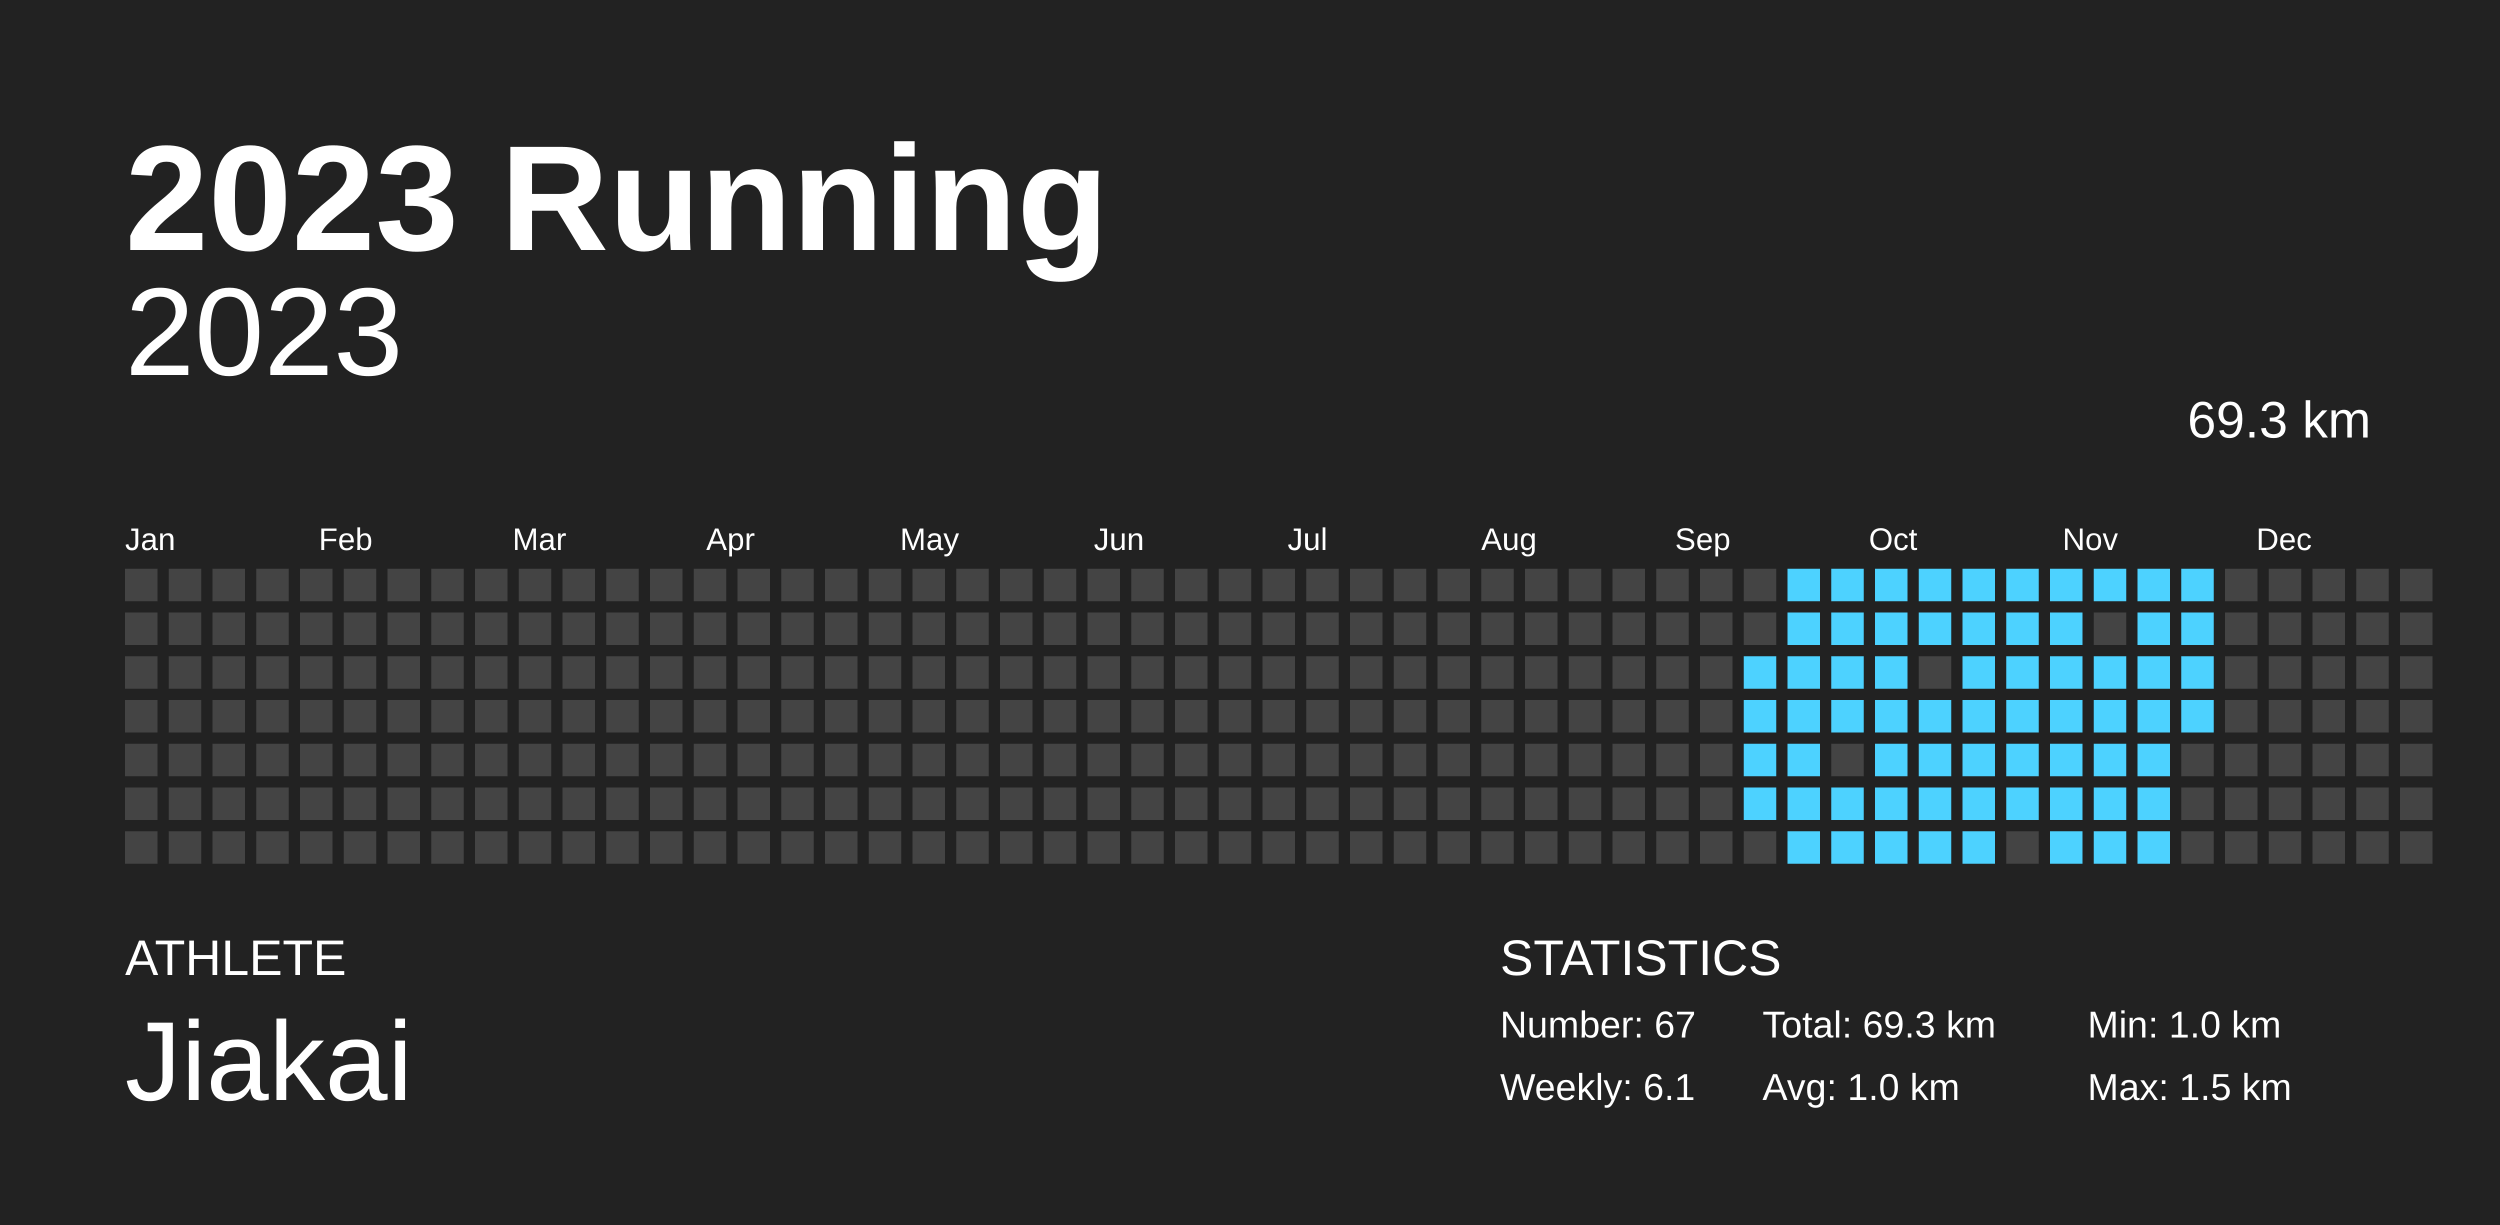
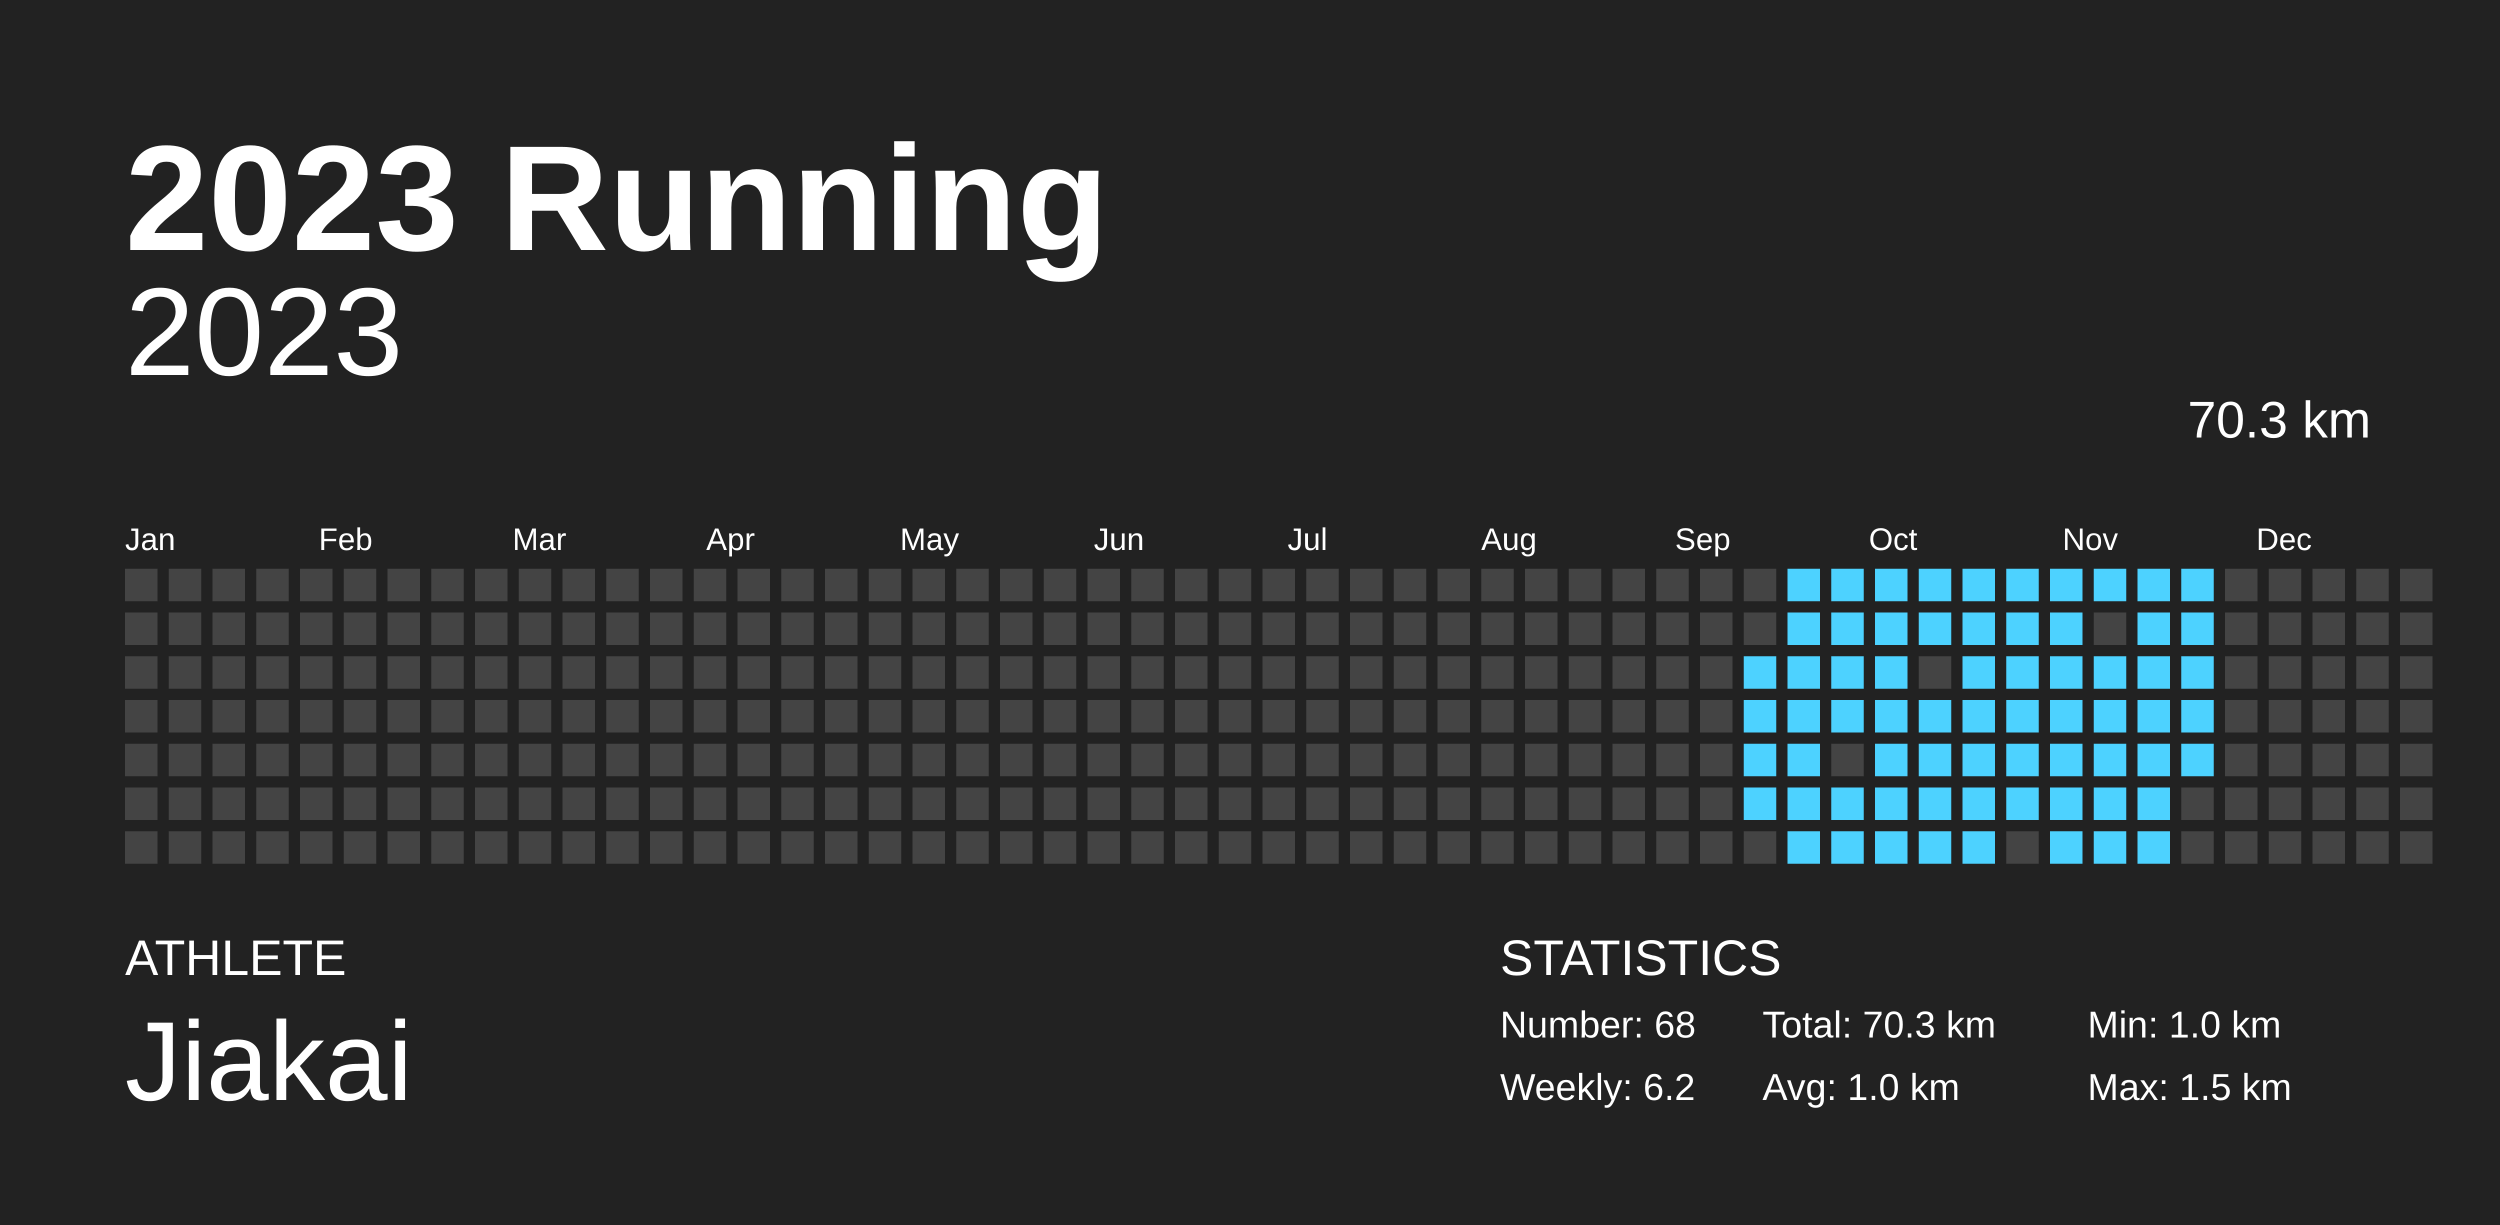
<svg xmlns="http://www.w3.org/2000/svg" baseProfile="full" height="98mm" version="1.1" viewBox="0,0,200,98" width="200mm">
  <defs />
  <rect fill="#222222" height="98" width="200" x="0" y="0" />
  <text fill="#FFFFFF" style="font-size:12px; font-family:Arial; font-weight:bold;" x="10" y="20">2023 Running</text>
  <text fill="#FFFFFF" style="font-size:4px; font-family:Arial" x="10" y="78">ATHLETE</text>
  <text fill="#FFFFFF" style="font-size:9px; font-family:Arial" x="10" y="88">Jiakai</text>
  <text fill="#FFFFFF" style="font-size:4px; font-family:Arial" x="120" y="78">STATISTICS</text>
-   <text fill="#FFFFFF" style="font-size:3px; font-family:Arial" x="120" y="83">Number: 67</text>
-   <text fill="#FFFFFF" style="font-size:3px; font-family:Arial" x="120" y="88">Weekly: 6.1</text>
-   <text fill="#FFFFFF" style="font-size:3px; font-family:Arial" x="141" y="83">Total: 69.3 km</text>
+   <text fill="#FFFFFF" style="font-size:3px; font-family:Arial" x="120" y="83">Number: 68</text>
+   <text fill="#FFFFFF" style="font-size:3px; font-family:Arial" x="120" y="88">Weekly: 6.2</text>
+   <text fill="#FFFFFF" style="font-size:3px; font-family:Arial" x="141" y="83">Total: 70.3 km</text>
  <text fill="#FFFFFF" style="font-size:3px; font-family:Arial" x="141" y="88">Avg: 1.0 km</text>
  <text fill="#FFFFFF" style="font-size:3px; font-family:Arial" x="167" y="83">Min: 1.0 km</text>
  <text fill="#FFFFFF" style="font-size:3px; font-family:Arial" x="167" y="88">Max: 1.5 km</text>
  <text alignment-baseline="hanging" fill="#FFFFFF" style="font-size:10.0px; font-family:Arial;" x="10" y="30">2023</text>
-   <text alignment-baseline="hanging" fill="#FFFFFF" style="font-size:4.125px; font-family:Arial;" x="175" y="35">69.3 km</text>
+   <text alignment-baseline="hanging" fill="#FFFFFF" style="font-size:4.125px; font-family:Arial;" x="175" y="35">70.3 km</text>
  <text fill="#FFFFFF" style="font-size:2.5px; font-family:Arial" x="10.0" y="44">Jan</text>
  <text fill="#FFFFFF" style="font-size:2.5px; font-family:Arial" x="25.5" y="44">Feb</text>
  <text fill="#FFFFFF" style="font-size:2.5px; font-family:Arial" x="41.0" y="44">Mar</text>
  <text fill="#FFFFFF" style="font-size:2.5px; font-family:Arial" x="56.5" y="44">Apr</text>
  <text fill="#FFFFFF" style="font-size:2.5px; font-family:Arial" x="72.0" y="44">May</text>
  <text fill="#FFFFFF" style="font-size:2.5px; font-family:Arial" x="87.5" y="44">Jun</text>
  <text fill="#FFFFFF" style="font-size:2.5px; font-family:Arial" x="103.0" y="44">Jul</text>
  <text fill="#FFFFFF" style="font-size:2.5px; font-family:Arial" x="118.5" y="44">Aug</text>
  <text fill="#FFFFFF" style="font-size:2.5px; font-family:Arial" x="134.0" y="44">Sep</text>
  <text fill="#FFFFFF" style="font-size:2.5px; font-family:Arial" x="149.5" y="44">Oct</text>
  <text fill="#FFFFFF" style="font-size:2.5px; font-family:Arial" x="165.0" y="44">Nov</text>
  <text fill="#FFFFFF" style="font-size:2.5px; font-family:Arial" x="180.5" y="44">Dec</text>
  <rect fill="#444444" height="2.6" width="2.6" x="10.0" y="45.5" />
  <rect fill="#444444" height="2.6" width="2.6" x="10.0" y="49.0" />
  <rect fill="#444444" height="2.6" width="2.6" x="10.0" y="52.5" />
  <rect fill="#444444" height="2.6" width="2.6" x="10.0" y="56.0" />
  <rect fill="#444444" height="2.6" width="2.6" x="10.0" y="59.5" />
  <rect fill="#444444" height="2.6" width="2.6" x="10.0" y="63.0" />
  <rect fill="#444444" height="2.6" width="2.6" x="10.0" y="66.5" />
  <rect fill="#444444" height="2.6" width="2.6" x="13.5" y="45.5" />
  <rect fill="#444444" height="2.6" width="2.6" x="13.5" y="49.0" />
  <rect fill="#444444" height="2.6" width="2.6" x="13.5" y="52.5" />
  <rect fill="#444444" height="2.6" width="2.6" x="13.5" y="56.0" />
  <rect fill="#444444" height="2.6" width="2.6" x="13.5" y="59.5" />
  <rect fill="#444444" height="2.6" width="2.6" x="13.5" y="63.0" />
  <rect fill="#444444" height="2.6" width="2.6" x="13.5" y="66.5" />
  <rect fill="#444444" height="2.6" width="2.6" x="17.0" y="45.5" />
  <rect fill="#444444" height="2.6" width="2.6" x="17.0" y="49.0" />
  <rect fill="#444444" height="2.6" width="2.6" x="17.0" y="52.5" />
  <rect fill="#444444" height="2.6" width="2.6" x="17.0" y="56.0" />
  <rect fill="#444444" height="2.6" width="2.6" x="17.0" y="59.5" />
  <rect fill="#444444" height="2.6" width="2.6" x="17.0" y="63.0" />
  <rect fill="#444444" height="2.6" width="2.6" x="17.0" y="66.5" />
  <rect fill="#444444" height="2.6" width="2.6" x="20.5" y="45.5" />
  <rect fill="#444444" height="2.6" width="2.6" x="20.5" y="49.0" />
  <rect fill="#444444" height="2.6" width="2.6" x="20.5" y="52.5" />
  <rect fill="#444444" height="2.6" width="2.6" x="20.5" y="56.0" />
  <rect fill="#444444" height="2.6" width="2.6" x="20.5" y="59.5" />
  <rect fill="#444444" height="2.6" width="2.6" x="20.5" y="63.0" />
  <rect fill="#444444" height="2.6" width="2.6" x="20.5" y="66.5" />
  <rect fill="#444444" height="2.6" width="2.6" x="24.0" y="45.5" />
  <rect fill="#444444" height="2.6" width="2.6" x="24.0" y="49.0" />
  <rect fill="#444444" height="2.6" width="2.6" x="24.0" y="52.5" />
  <rect fill="#444444" height="2.6" width="2.6" x="24.0" y="56.0" />
  <rect fill="#444444" height="2.6" width="2.6" x="24.0" y="59.5" />
  <rect fill="#444444" height="2.6" width="2.6" x="24.0" y="63.0" />
  <rect fill="#444444" height="2.6" width="2.6" x="24.0" y="66.5" />
  <rect fill="#444444" height="2.6" width="2.6" x="27.5" y="45.5" />
  <rect fill="#444444" height="2.6" width="2.6" x="27.5" y="49.0" />
  <rect fill="#444444" height="2.6" width="2.6" x="27.5" y="52.5" />
  <rect fill="#444444" height="2.6" width="2.6" x="27.5" y="56.0" />
  <rect fill="#444444" height="2.6" width="2.6" x="27.5" y="59.5" />
  <rect fill="#444444" height="2.6" width="2.6" x="27.5" y="63.0" />
  <rect fill="#444444" height="2.6" width="2.6" x="27.5" y="66.5" />
  <rect fill="#444444" height="2.6" width="2.6" x="31.0" y="45.5" />
  <rect fill="#444444" height="2.6" width="2.6" x="31.0" y="49.0" />
  <rect fill="#444444" height="2.6" width="2.6" x="31.0" y="52.5" />
  <rect fill="#444444" height="2.6" width="2.6" x="31.0" y="56.0" />
  <rect fill="#444444" height="2.6" width="2.6" x="31.0" y="59.5" />
  <rect fill="#444444" height="2.6" width="2.6" x="31.0" y="63.0" />
  <rect fill="#444444" height="2.6" width="2.6" x="31.0" y="66.5" />
  <rect fill="#444444" height="2.6" width="2.6" x="34.5" y="45.5" />
  <rect fill="#444444" height="2.6" width="2.6" x="34.5" y="49.0" />
  <rect fill="#444444" height="2.6" width="2.6" x="34.5" y="52.5" />
  <rect fill="#444444" height="2.6" width="2.6" x="34.5" y="56.0" />
  <rect fill="#444444" height="2.6" width="2.6" x="34.5" y="59.5" />
  <rect fill="#444444" height="2.6" width="2.6" x="34.5" y="63.0" />
  <rect fill="#444444" height="2.6" width="2.6" x="34.5" y="66.5" />
  <rect fill="#444444" height="2.6" width="2.6" x="38.0" y="45.5" />
  <rect fill="#444444" height="2.6" width="2.6" x="38.0" y="49.0" />
  <rect fill="#444444" height="2.6" width="2.6" x="38.0" y="52.5" />
  <rect fill="#444444" height="2.6" width="2.6" x="38.0" y="56.0" />
  <rect fill="#444444" height="2.6" width="2.6" x="38.0" y="59.5" />
  <rect fill="#444444" height="2.6" width="2.6" x="38.0" y="63.0" />
  <rect fill="#444444" height="2.6" width="2.6" x="38.0" y="66.5" />
  <rect fill="#444444" height="2.6" width="2.6" x="41.5" y="45.5" />
  <rect fill="#444444" height="2.6" width="2.6" x="41.5" y="49.0" />
  <rect fill="#444444" height="2.6" width="2.6" x="41.5" y="52.5" />
  <rect fill="#444444" height="2.6" width="2.6" x="41.5" y="56.0" />
  <rect fill="#444444" height="2.6" width="2.6" x="41.5" y="59.5" />
  <rect fill="#444444" height="2.6" width="2.6" x="41.5" y="63.0" />
  <rect fill="#444444" height="2.6" width="2.6" x="41.5" y="66.5" />
  <rect fill="#444444" height="2.6" width="2.6" x="45.0" y="45.5" />
  <rect fill="#444444" height="2.6" width="2.6" x="45.0" y="49.0" />
  <rect fill="#444444" height="2.6" width="2.6" x="45.0" y="52.5" />
  <rect fill="#444444" height="2.6" width="2.6" x="45.0" y="56.0" />
  <rect fill="#444444" height="2.6" width="2.6" x="45.0" y="59.5" />
  <rect fill="#444444" height="2.6" width="2.6" x="45.0" y="63.0" />
  <rect fill="#444444" height="2.6" width="2.6" x="45.0" y="66.5" />
  <rect fill="#444444" height="2.6" width="2.6" x="48.5" y="45.5" />
  <rect fill="#444444" height="2.6" width="2.6" x="48.5" y="49.0" />
  <rect fill="#444444" height="2.6" width="2.6" x="48.5" y="52.5" />
  <rect fill="#444444" height="2.6" width="2.6" x="48.5" y="56.0" />
  <rect fill="#444444" height="2.6" width="2.6" x="48.5" y="59.5" />
  <rect fill="#444444" height="2.6" width="2.6" x="48.5" y="63.0" />
  <rect fill="#444444" height="2.6" width="2.6" x="48.5" y="66.5" />
  <rect fill="#444444" height="2.6" width="2.6" x="52.0" y="45.5" />
  <rect fill="#444444" height="2.6" width="2.6" x="52.0" y="49.0" />
  <rect fill="#444444" height="2.6" width="2.6" x="52.0" y="52.5" />
  <rect fill="#444444" height="2.6" width="2.6" x="52.0" y="56.0" />
  <rect fill="#444444" height="2.6" width="2.6" x="52.0" y="59.5" />
  <rect fill="#444444" height="2.6" width="2.6" x="52.0" y="63.0" />
  <rect fill="#444444" height="2.6" width="2.6" x="52.0" y="66.5" />
  <rect fill="#444444" height="2.6" width="2.6" x="55.5" y="45.5" />
  <rect fill="#444444" height="2.6" width="2.6" x="55.5" y="49.0" />
  <rect fill="#444444" height="2.6" width="2.6" x="55.5" y="52.5" />
  <rect fill="#444444" height="2.6" width="2.6" x="55.5" y="56.0" />
  <rect fill="#444444" height="2.6" width="2.6" x="55.5" y="59.5" />
  <rect fill="#444444" height="2.6" width="2.6" x="55.5" y="63.0" />
  <rect fill="#444444" height="2.6" width="2.6" x="55.5" y="66.5" />
  <rect fill="#444444" height="2.6" width="2.6" x="59.0" y="45.5" />
  <rect fill="#444444" height="2.6" width="2.6" x="59.0" y="49.0" />
  <rect fill="#444444" height="2.6" width="2.6" x="59.0" y="52.5" />
  <rect fill="#444444" height="2.6" width="2.6" x="59.0" y="56.0" />
  <rect fill="#444444" height="2.6" width="2.6" x="59.0" y="59.5" />
  <rect fill="#444444" height="2.6" width="2.6" x="59.0" y="63.0" />
  <rect fill="#444444" height="2.6" width="2.6" x="59.0" y="66.5" />
  <rect fill="#444444" height="2.6" width="2.6" x="62.5" y="45.5" />
  <rect fill="#444444" height="2.6" width="2.6" x="62.5" y="49.0" />
  <rect fill="#444444" height="2.6" width="2.6" x="62.5" y="52.5" />
  <rect fill="#444444" height="2.6" width="2.6" x="62.5" y="56.0" />
  <rect fill="#444444" height="2.6" width="2.6" x="62.5" y="59.5" />
  <rect fill="#444444" height="2.6" width="2.6" x="62.5" y="63.0" />
  <rect fill="#444444" height="2.6" width="2.6" x="62.5" y="66.5" />
  <rect fill="#444444" height="2.6" width="2.6" x="66.0" y="45.5" />
  <rect fill="#444444" height="2.6" width="2.6" x="66.0" y="49.0" />
  <rect fill="#444444" height="2.6" width="2.6" x="66.0" y="52.5" />
  <rect fill="#444444" height="2.6" width="2.6" x="66.0" y="56.0" />
  <rect fill="#444444" height="2.6" width="2.6" x="66.0" y="59.5" />
  <rect fill="#444444" height="2.6" width="2.6" x="66.0" y="63.0" />
  <rect fill="#444444" height="2.6" width="2.6" x="66.0" y="66.5" />
  <rect fill="#444444" height="2.6" width="2.6" x="69.5" y="45.5" />
  <rect fill="#444444" height="2.6" width="2.6" x="69.5" y="49.0" />
  <rect fill="#444444" height="2.6" width="2.6" x="69.5" y="52.5" />
  <rect fill="#444444" height="2.6" width="2.6" x="69.5" y="56.0" />
  <rect fill="#444444" height="2.6" width="2.6" x="69.5" y="59.5" />
  <rect fill="#444444" height="2.6" width="2.6" x="69.5" y="63.0" />
  <rect fill="#444444" height="2.6" width="2.6" x="69.5" y="66.5" />
  <rect fill="#444444" height="2.6" width="2.6" x="73.0" y="45.5" />
  <rect fill="#444444" height="2.6" width="2.6" x="73.0" y="49.0" />
  <rect fill="#444444" height="2.6" width="2.6" x="73.0" y="52.5" />
  <rect fill="#444444" height="2.6" width="2.6" x="73.0" y="56.0" />
  <rect fill="#444444" height="2.6" width="2.6" x="73.0" y="59.5" />
  <rect fill="#444444" height="2.6" width="2.6" x="73.0" y="63.0" />
  <rect fill="#444444" height="2.6" width="2.6" x="73.0" y="66.5" />
  <rect fill="#444444" height="2.6" width="2.6" x="76.5" y="45.5" />
  <rect fill="#444444" height="2.6" width="2.6" x="76.5" y="49.0" />
  <rect fill="#444444" height="2.6" width="2.6" x="76.5" y="52.5" />
  <rect fill="#444444" height="2.6" width="2.6" x="76.5" y="56.0" />
  <rect fill="#444444" height="2.6" width="2.6" x="76.5" y="59.5" />
  <rect fill="#444444" height="2.6" width="2.6" x="76.5" y="63.0" />
  <rect fill="#444444" height="2.6" width="2.6" x="76.5" y="66.5" />
  <rect fill="#444444" height="2.6" width="2.6" x="80.0" y="45.5" />
  <rect fill="#444444" height="2.6" width="2.6" x="80.0" y="49.0" />
  <rect fill="#444444" height="2.6" width="2.6" x="80.0" y="52.5" />
  <rect fill="#444444" height="2.6" width="2.6" x="80.0" y="56.0" />
  <rect fill="#444444" height="2.6" width="2.6" x="80.0" y="59.5" />
  <rect fill="#444444" height="2.6" width="2.6" x="80.0" y="63.0" />
  <rect fill="#444444" height="2.6" width="2.6" x="80.0" y="66.5" />
  <rect fill="#444444" height="2.6" width="2.6" x="83.5" y="45.5" />
  <rect fill="#444444" height="2.6" width="2.6" x="83.5" y="49.0" />
  <rect fill="#444444" height="2.6" width="2.6" x="83.5" y="52.5" />
  <rect fill="#444444" height="2.6" width="2.6" x="83.5" y="56.0" />
  <rect fill="#444444" height="2.6" width="2.6" x="83.5" y="59.5" />
  <rect fill="#444444" height="2.6" width="2.6" x="83.5" y="63.0" />
  <rect fill="#444444" height="2.6" width="2.6" x="83.5" y="66.5" />
  <rect fill="#444444" height="2.6" width="2.6" x="87.0" y="45.5" />
  <rect fill="#444444" height="2.6" width="2.6" x="87.0" y="49.0" />
  <rect fill="#444444" height="2.6" width="2.6" x="87.0" y="52.5" />
  <rect fill="#444444" height="2.6" width="2.6" x="87.0" y="56.0" />
  <rect fill="#444444" height="2.6" width="2.6" x="87.0" y="59.5" />
  <rect fill="#444444" height="2.6" width="2.6" x="87.0" y="63.0" />
  <rect fill="#444444" height="2.6" width="2.6" x="87.0" y="66.5" />
  <rect fill="#444444" height="2.6" width="2.6" x="90.5" y="45.5" />
  <rect fill="#444444" height="2.6" width="2.6" x="90.5" y="49.0" />
  <rect fill="#444444" height="2.6" width="2.6" x="90.5" y="52.5" />
  <rect fill="#444444" height="2.6" width="2.6" x="90.5" y="56.0" />
  <rect fill="#444444" height="2.6" width="2.6" x="90.5" y="59.5" />
  <rect fill="#444444" height="2.6" width="2.6" x="90.5" y="63.0" />
  <rect fill="#444444" height="2.6" width="2.6" x="90.5" y="66.5" />
  <rect fill="#444444" height="2.6" width="2.6" x="94.0" y="45.5" />
  <rect fill="#444444" height="2.6" width="2.6" x="94.0" y="49.0" />
  <rect fill="#444444" height="2.6" width="2.6" x="94.0" y="52.5" />
  <rect fill="#444444" height="2.6" width="2.6" x="94.0" y="56.0" />
  <rect fill="#444444" height="2.6" width="2.6" x="94.0" y="59.5" />
  <rect fill="#444444" height="2.6" width="2.6" x="94.0" y="63.0" />
  <rect fill="#444444" height="2.6" width="2.6" x="94.0" y="66.5" />
  <rect fill="#444444" height="2.6" width="2.6" x="97.5" y="45.5" />
  <rect fill="#444444" height="2.6" width="2.6" x="97.5" y="49.0" />
  <rect fill="#444444" height="2.6" width="2.6" x="97.5" y="52.5" />
  <rect fill="#444444" height="2.6" width="2.6" x="97.5" y="56.0" />
  <rect fill="#444444" height="2.6" width="2.6" x="97.5" y="59.5" />
  <rect fill="#444444" height="2.6" width="2.6" x="97.5" y="63.0" />
  <rect fill="#444444" height="2.6" width="2.6" x="97.5" y="66.5" />
  <rect fill="#444444" height="2.6" width="2.6" x="101.0" y="45.5" />
  <rect fill="#444444" height="2.6" width="2.6" x="101.0" y="49.0" />
  <rect fill="#444444" height="2.6" width="2.6" x="101.0" y="52.5" />
  <rect fill="#444444" height="2.6" width="2.6" x="101.0" y="56.0" />
  <rect fill="#444444" height="2.6" width="2.6" x="101.0" y="59.5" />
  <rect fill="#444444" height="2.6" width="2.6" x="101.0" y="63.0" />
  <rect fill="#444444" height="2.6" width="2.6" x="101.0" y="66.5" />
  <rect fill="#444444" height="2.6" width="2.6" x="104.5" y="45.5" />
  <rect fill="#444444" height="2.6" width="2.6" x="104.5" y="49.0" />
  <rect fill="#444444" height="2.6" width="2.6" x="104.5" y="52.5" />
  <rect fill="#444444" height="2.6" width="2.6" x="104.5" y="56.0" />
  <rect fill="#444444" height="2.6" width="2.6" x="104.5" y="59.5" />
  <rect fill="#444444" height="2.6" width="2.6" x="104.5" y="63.0" />
  <rect fill="#444444" height="2.6" width="2.6" x="104.5" y="66.5" />
  <rect fill="#444444" height="2.6" width="2.6" x="108.0" y="45.5" />
  <rect fill="#444444" height="2.6" width="2.6" x="108.0" y="49.0" />
  <rect fill="#444444" height="2.6" width="2.6" x="108.0" y="52.5" />
  <rect fill="#444444" height="2.6" width="2.6" x="108.0" y="56.0" />
  <rect fill="#444444" height="2.6" width="2.6" x="108.0" y="59.5" />
  <rect fill="#444444" height="2.6" width="2.6" x="108.0" y="63.0" />
  <rect fill="#444444" height="2.6" width="2.6" x="108.0" y="66.5" />
  <rect fill="#444444" height="2.6" width="2.6" x="111.5" y="45.5" />
  <rect fill="#444444" height="2.6" width="2.6" x="111.5" y="49.0" />
  <rect fill="#444444" height="2.6" width="2.6" x="111.5" y="52.5" />
  <rect fill="#444444" height="2.6" width="2.6" x="111.5" y="56.0" />
  <rect fill="#444444" height="2.6" width="2.6" x="111.5" y="59.5" />
  <rect fill="#444444" height="2.6" width="2.6" x="111.5" y="63.0" />
  <rect fill="#444444" height="2.6" width="2.6" x="111.5" y="66.5" />
  <rect fill="#444444" height="2.6" width="2.6" x="115.0" y="45.5" />
  <rect fill="#444444" height="2.6" width="2.6" x="115.0" y="49.0" />
  <rect fill="#444444" height="2.6" width="2.6" x="115.0" y="52.5" />
  <rect fill="#444444" height="2.6" width="2.6" x="115.0" y="56.0" />
  <rect fill="#444444" height="2.6" width="2.6" x="115.0" y="59.5" />
  <rect fill="#444444" height="2.6" width="2.6" x="115.0" y="63.0" />
  <rect fill="#444444" height="2.6" width="2.6" x="115.0" y="66.5" />
  <rect fill="#444444" height="2.6" width="2.6" x="118.5" y="45.5" />
  <rect fill="#444444" height="2.6" width="2.6" x="118.5" y="49.0" />
  <rect fill="#444444" height="2.6" width="2.6" x="118.5" y="52.5" />
  <rect fill="#444444" height="2.6" width="2.6" x="118.5" y="56.0" />
  <rect fill="#444444" height="2.6" width="2.6" x="118.5" y="59.5" />
  <rect fill="#444444" height="2.6" width="2.6" x="118.5" y="63.0" />
  <rect fill="#444444" height="2.6" width="2.6" x="118.5" y="66.5" />
  <rect fill="#444444" height="2.6" width="2.6" x="122.0" y="45.5" />
  <rect fill="#444444" height="2.6" width="2.6" x="122.0" y="49.0" />
  <rect fill="#444444" height="2.6" width="2.6" x="122.0" y="52.5" />
  <rect fill="#444444" height="2.6" width="2.6" x="122.0" y="56.0" />
  <rect fill="#444444" height="2.6" width="2.6" x="122.0" y="59.5" />
  <rect fill="#444444" height="2.6" width="2.6" x="122.0" y="63.0" />
  <rect fill="#444444" height="2.6" width="2.6" x="122.0" y="66.5" />
  <rect fill="#444444" height="2.6" width="2.6" x="125.5" y="45.5" />
  <rect fill="#444444" height="2.6" width="2.6" x="125.5" y="49.0" />
  <rect fill="#444444" height="2.6" width="2.6" x="125.5" y="52.5" />
  <rect fill="#444444" height="2.6" width="2.6" x="125.5" y="56.0" />
  <rect fill="#444444" height="2.6" width="2.6" x="125.5" y="59.5" />
  <rect fill="#444444" height="2.6" width="2.6" x="125.5" y="63.0" />
  <rect fill="#444444" height="2.6" width="2.6" x="125.5" y="66.5" />
  <rect fill="#444444" height="2.6" width="2.6" x="129.0" y="45.5" />
  <rect fill="#444444" height="2.6" width="2.6" x="129.0" y="49.0" />
  <rect fill="#444444" height="2.6" width="2.6" x="129.0" y="52.5" />
  <rect fill="#444444" height="2.6" width="2.6" x="129.0" y="56.0" />
  <rect fill="#444444" height="2.6" width="2.6" x="129.0" y="59.5" />
  <rect fill="#444444" height="2.6" width="2.6" x="129.0" y="63.0" />
  <rect fill="#444444" height="2.6" width="2.6" x="129.0" y="66.5" />
  <rect fill="#444444" height="2.6" width="2.6" x="132.5" y="45.5" />
  <rect fill="#444444" height="2.6" width="2.6" x="132.5" y="49.0" />
  <rect fill="#444444" height="2.6" width="2.6" x="132.5" y="52.5" />
  <rect fill="#444444" height="2.6" width="2.6" x="132.5" y="56.0" />
  <rect fill="#444444" height="2.6" width="2.6" x="132.5" y="59.5" />
  <rect fill="#444444" height="2.6" width="2.6" x="132.5" y="63.0" />
  <rect fill="#444444" height="2.6" width="2.6" x="132.5" y="66.5" />
  <rect fill="#444444" height="2.6" width="2.6" x="136.0" y="45.5" />
  <rect fill="#444444" height="2.6" width="2.6" x="136.0" y="49.0" />
  <rect fill="#444444" height="2.6" width="2.6" x="136.0" y="52.5" />
  <rect fill="#444444" height="2.6" width="2.6" x="136.0" y="56.0" />
  <rect fill="#444444" height="2.6" width="2.6" x="136.0" y="59.5" />
  <rect fill="#444444" height="2.6" width="2.6" x="136.0" y="63.0" />
  <rect fill="#444444" height="2.6" width="2.6" x="136.0" y="66.5" />
  <rect fill="#444444" height="2.6" width="2.6" x="139.5" y="45.5" />
  <rect fill="#444444" height="2.6" width="2.6" x="139.5" y="49.0" />
  <rect fill="#4dd2ff" height="2.6" width="2.6" x="139.5" y="52.5" />
  <rect fill="#4dd2ff" height="2.6" width="2.6" x="139.5" y="56.0" />
  <rect fill="#4dd2ff" height="2.6" width="2.6" x="139.5" y="59.5" />
  <rect fill="#4dd2ff" height="2.6" width="2.6" x="139.5" y="63.0" />
  <rect fill="#444444" height="2.6" width="2.6" x="139.5" y="66.5" />
  <rect fill="#4dd2ff" height="2.6" width="2.6" x="143.0" y="45.5" />
  <rect fill="#4dd2ff" height="2.6" width="2.6" x="143.0" y="49.0" />
  <rect fill="#4dd2ff" height="2.6" width="2.6" x="143.0" y="52.5" />
  <rect fill="#4dd2ff" height="2.6" width="2.6" x="143.0" y="56.0" />
  <rect fill="#4dd2ff" height="2.6" width="2.6" x="143.0" y="59.5" />
  <rect fill="#4dd2ff" height="2.6" width="2.6" x="143.0" y="63.0" />
  <rect fill="#4dd2ff" height="2.6" width="2.6" x="143.0" y="66.5" />
  <rect fill="#4dd2ff" height="2.6" width="2.6" x="146.5" y="45.5" />
  <rect fill="#4dd2ff" height="2.6" width="2.6" x="146.5" y="49.0" />
  <rect fill="#4dd2ff" height="2.6" width="2.6" x="146.5" y="52.5" />
  <rect fill="#4dd2ff" height="2.6" width="2.6" x="146.5" y="56.0" />
  <rect fill="#444444" height="2.6" width="2.6" x="146.5" y="59.5" />
  <rect fill="#4dd2ff" height="2.6" width="2.6" x="146.5" y="63.0" />
  <rect fill="#4dd2ff" height="2.6" width="2.6" x="146.5" y="66.5" />
  <rect fill="#4dd2ff" height="2.6" width="2.6" x="150.0" y="45.5" />
  <rect fill="#4dd2ff" height="2.6" width="2.6" x="150.0" y="49.0" />
  <rect fill="#4dd2ff" height="2.6" width="2.6" x="150.0" y="52.5" />
  <rect fill="#4dd2ff" height="2.6" width="2.6" x="150.0" y="56.0" />
  <rect fill="#4dd2ff" height="2.6" width="2.6" x="150.0" y="59.5" />
  <rect fill="#4dd2ff" height="2.6" width="2.6" x="150.0" y="63.0" />
  <rect fill="#4dd2ff" height="2.6" width="2.6" x="150.0" y="66.5" />
  <rect fill="#4dd2ff" height="2.6" width="2.6" x="153.5" y="45.5" />
  <rect fill="#4dd2ff" height="2.6" width="2.6" x="153.5" y="49.0" />
  <rect fill="#444444" height="2.6" width="2.6" x="153.5" y="52.5" />
  <rect fill="#4dd2ff" height="2.6" width="2.6" x="153.5" y="56.0" />
  <rect fill="#4dd2ff" height="2.6" width="2.6" x="153.5" y="59.5" />
  <rect fill="#4dd2ff" height="2.6" width="2.6" x="153.5" y="63.0" />
  <rect fill="#4dd2ff" height="2.6" width="2.6" x="153.5" y="66.5" />
  <rect fill="#4dd2ff" height="2.6" width="2.6" x="157.0" y="45.5" />
  <rect fill="#4dd2ff" height="2.6" width="2.6" x="157.0" y="49.0" />
  <rect fill="#4dd2ff" height="2.6" width="2.6" x="157.0" y="52.5" />
  <rect fill="#4dd2ff" height="2.6" width="2.6" x="157.0" y="56.0" />
  <rect fill="#4dd2ff" height="2.6" width="2.6" x="157.0" y="59.5" />
  <rect fill="#4dd2ff" height="2.6" width="2.6" x="157.0" y="63.0" />
  <rect fill="#4dd2ff" height="2.6" width="2.6" x="157.0" y="66.5" />
  <rect fill="#4dd2ff" height="2.6" width="2.6" x="160.5" y="45.5" />
  <rect fill="#4dd2ff" height="2.6" width="2.6" x="160.5" y="49.0" />
  <rect fill="#4dd2ff" height="2.6" width="2.6" x="160.5" y="52.5" />
  <rect fill="#4dd2ff" height="2.6" width="2.6" x="160.5" y="56.0" />
  <rect fill="#4dd2ff" height="2.6" width="2.6" x="160.5" y="59.5" />
  <rect fill="#4dd2ff" height="2.6" width="2.6" x="160.5" y="63.0" />
  <rect fill="#444444" height="2.6" width="2.6" x="160.5" y="66.5" />
  <rect fill="#4dd2ff" height="2.6" width="2.6" x="164.0" y="45.5" />
  <rect fill="#4dd2ff" height="2.6" width="2.6" x="164.0" y="49.0" />
  <rect fill="#4dd2ff" height="2.6" width="2.6" x="164.0" y="52.5" />
  <rect fill="#4dd2ff" height="2.6" width="2.6" x="164.0" y="56.0" />
  <rect fill="#4dd2ff" height="2.6" width="2.6" x="164.0" y="59.5" />
  <rect fill="#4dd2ff" height="2.6" width="2.6" x="164.0" y="63.0" />
  <rect fill="#4dd2ff" height="2.6" width="2.6" x="164.0" y="66.5" />
  <rect fill="#4dd2ff" height="2.6" width="2.6" x="167.5" y="45.5" />
  <rect fill="#444444" height="2.6" width="2.6" x="167.5" y="49.0" />
  <rect fill="#4dd2ff" height="2.6" width="2.6" x="167.5" y="52.5" />
  <rect fill="#4dd2ff" height="2.6" width="2.6" x="167.5" y="56.0" />
  <rect fill="#4dd2ff" height="2.6" width="2.6" x="167.5" y="59.5" />
  <rect fill="#4dd2ff" height="2.6" width="2.6" x="167.5" y="63.0" />
  <rect fill="#4dd2ff" height="2.6" width="2.6" x="167.5" y="66.5" />
  <rect fill="#4dd2ff" height="2.6" width="2.6" x="171.0" y="45.5" />
  <rect fill="#4dd2ff" height="2.6" width="2.6" x="171.0" y="49.0" />
  <rect fill="#4dd2ff" height="2.6" width="2.6" x="171.0" y="52.5" />
  <rect fill="#4dd2ff" height="2.6" width="2.6" x="171.0" y="56.0" />
  <rect fill="#4dd2ff" height="2.6" width="2.6" x="171.0" y="59.5" />
  <rect fill="#4dd2ff" height="2.6" width="2.6" x="171.0" y="63.0" />
  <rect fill="#4dd2ff" height="2.6" width="2.6" x="171.0" y="66.5" />
  <rect fill="#4dd2ff" height="2.6" width="2.6" x="174.5" y="45.5" />
  <rect fill="#4dd2ff" height="2.6" width="2.6" x="174.5" y="49.0" />
  <rect fill="#4dd2ff" height="2.6" width="2.6" x="174.5" y="52.5" />
  <rect fill="#4dd2ff" height="2.6" width="2.6" x="174.5" y="56.0" />
-   <rect fill="#444444" height="2.6" width="2.6" x="174.5" y="59.5" />
+   <rect fill="#4dd2ff" height="2.6" width="2.6" x="174.5" y="59.5" />
  <rect fill="#444444" height="2.6" width="2.6" x="174.5" y="63.0" />
  <rect fill="#444444" height="2.6" width="2.6" x="174.5" y="66.5" />
  <rect fill="#444444" height="2.6" width="2.6" x="178.0" y="45.5" />
  <rect fill="#444444" height="2.6" width="2.6" x="178.0" y="49.0" />
  <rect fill="#444444" height="2.6" width="2.6" x="178.0" y="52.5" />
  <rect fill="#444444" height="2.6" width="2.6" x="178.0" y="56.0" />
  <rect fill="#444444" height="2.6" width="2.6" x="178.0" y="59.5" />
  <rect fill="#444444" height="2.6" width="2.6" x="178.0" y="63.0" />
  <rect fill="#444444" height="2.6" width="2.6" x="178.0" y="66.5" />
  <rect fill="#444444" height="2.6" width="2.6" x="181.5" y="45.5" />
  <rect fill="#444444" height="2.6" width="2.6" x="181.5" y="49.0" />
  <rect fill="#444444" height="2.6" width="2.6" x="181.5" y="52.5" />
  <rect fill="#444444" height="2.6" width="2.6" x="181.5" y="56.0" />
  <rect fill="#444444" height="2.6" width="2.6" x="181.5" y="59.5" />
  <rect fill="#444444" height="2.6" width="2.6" x="181.5" y="63.0" />
  <rect fill="#444444" height="2.6" width="2.6" x="181.5" y="66.5" />
  <rect fill="#444444" height="2.6" width="2.6" x="185.0" y="45.5" />
  <rect fill="#444444" height="2.6" width="2.6" x="185.0" y="49.0" />
  <rect fill="#444444" height="2.6" width="2.6" x="185.0" y="52.5" />
  <rect fill="#444444" height="2.6" width="2.6" x="185.0" y="56.0" />
  <rect fill="#444444" height="2.6" width="2.6" x="185.0" y="59.5" />
  <rect fill="#444444" height="2.6" width="2.6" x="185.0" y="63.0" />
  <rect fill="#444444" height="2.6" width="2.6" x="185.0" y="66.5" />
  <rect fill="#444444" height="2.6" width="2.6" x="188.5" y="45.5" />
  <rect fill="#444444" height="2.6" width="2.6" x="188.5" y="49.0" />
  <rect fill="#444444" height="2.6" width="2.6" x="188.5" y="52.5" />
  <rect fill="#444444" height="2.6" width="2.6" x="188.5" y="56.0" />
  <rect fill="#444444" height="2.6" width="2.6" x="188.5" y="59.5" />
  <rect fill="#444444" height="2.6" width="2.6" x="188.5" y="63.0" />
  <rect fill="#444444" height="2.6" width="2.6" x="188.5" y="66.5" />
  <rect fill="#444444" height="2.6" width="2.6" x="192.0" y="45.5" />
  <rect fill="#444444" height="2.6" width="2.6" x="192.0" y="49.0" />
  <rect fill="#444444" height="2.6" width="2.6" x="192.0" y="52.5" />
  <rect fill="#444444" height="2.6" width="2.6" x="192.0" y="56.0" />
  <rect fill="#444444" height="2.6" width="2.6" x="192.0" y="59.5" />
  <rect fill="#444444" height="2.6" width="2.6" x="192.0" y="63.0" />
  <rect fill="#444444" height="2.6" width="2.6" x="192.0" y="66.5" />
</svg>
